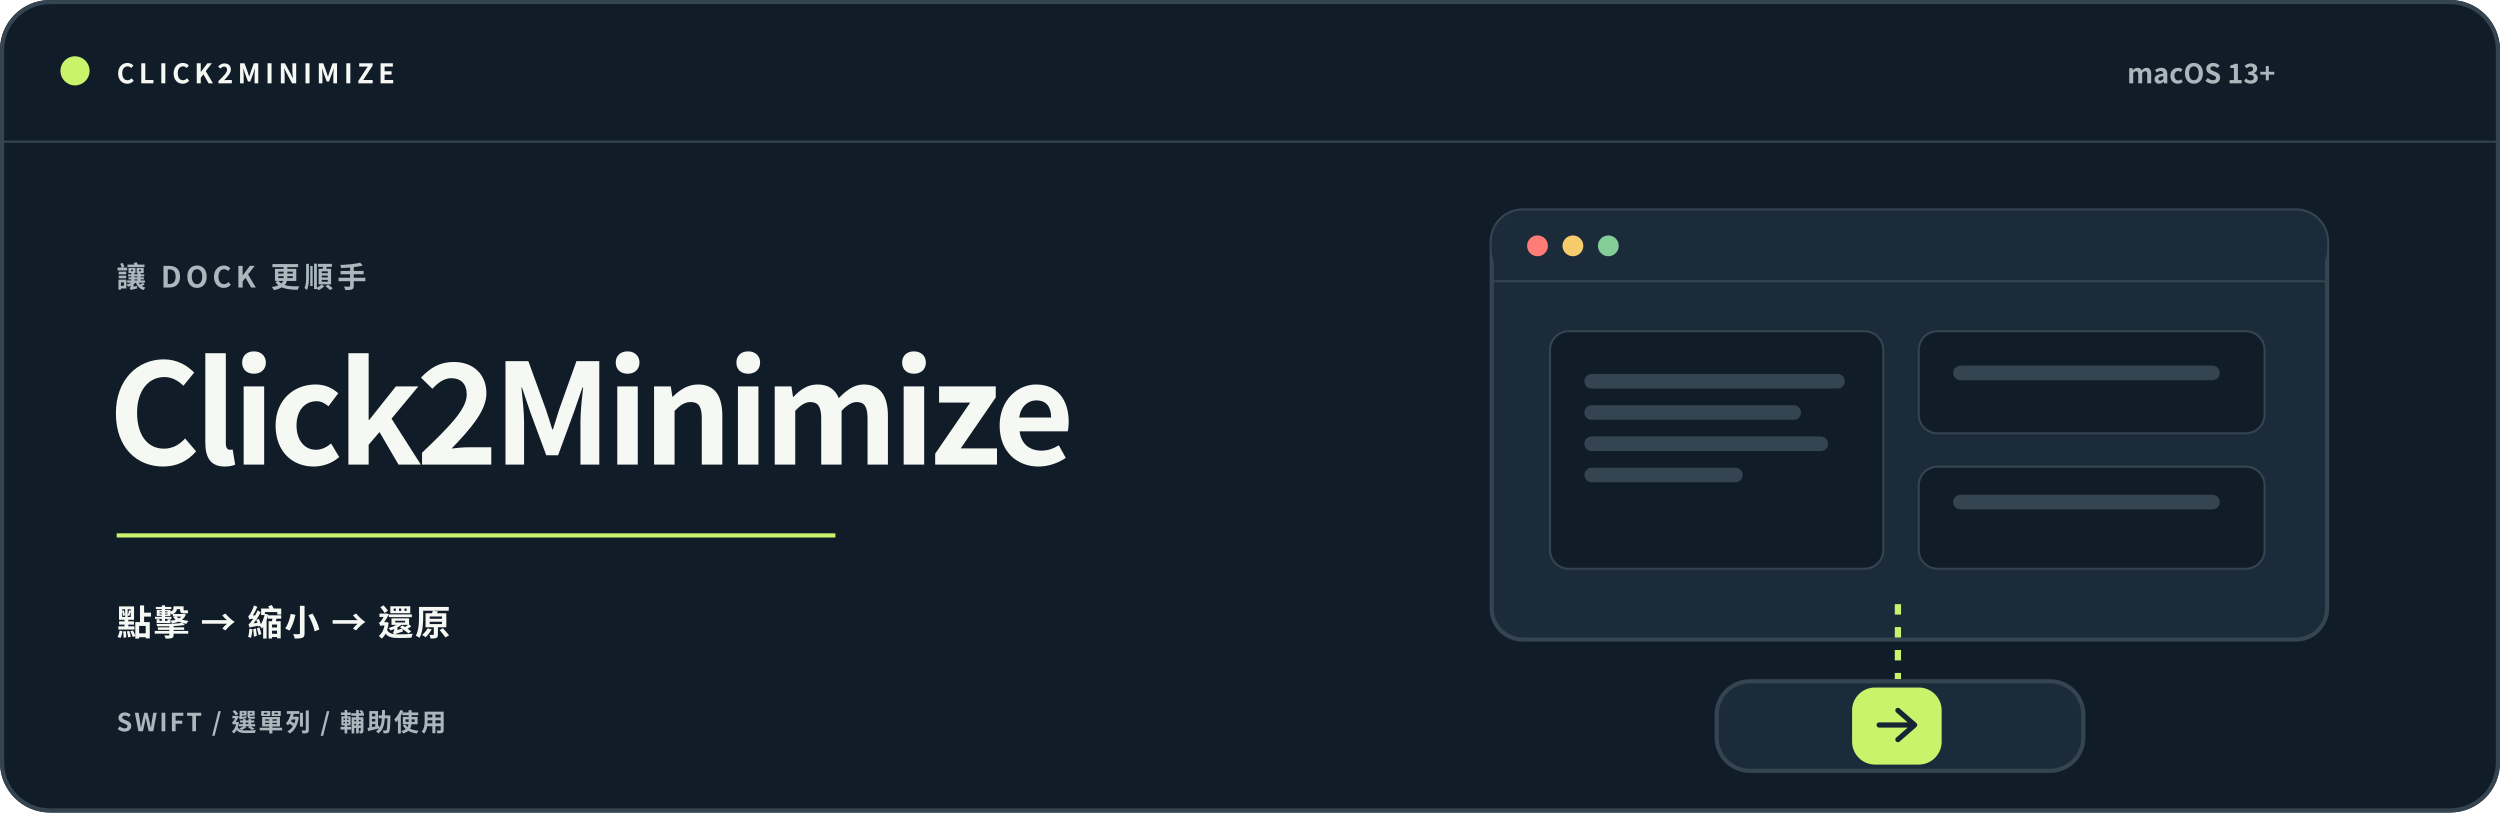
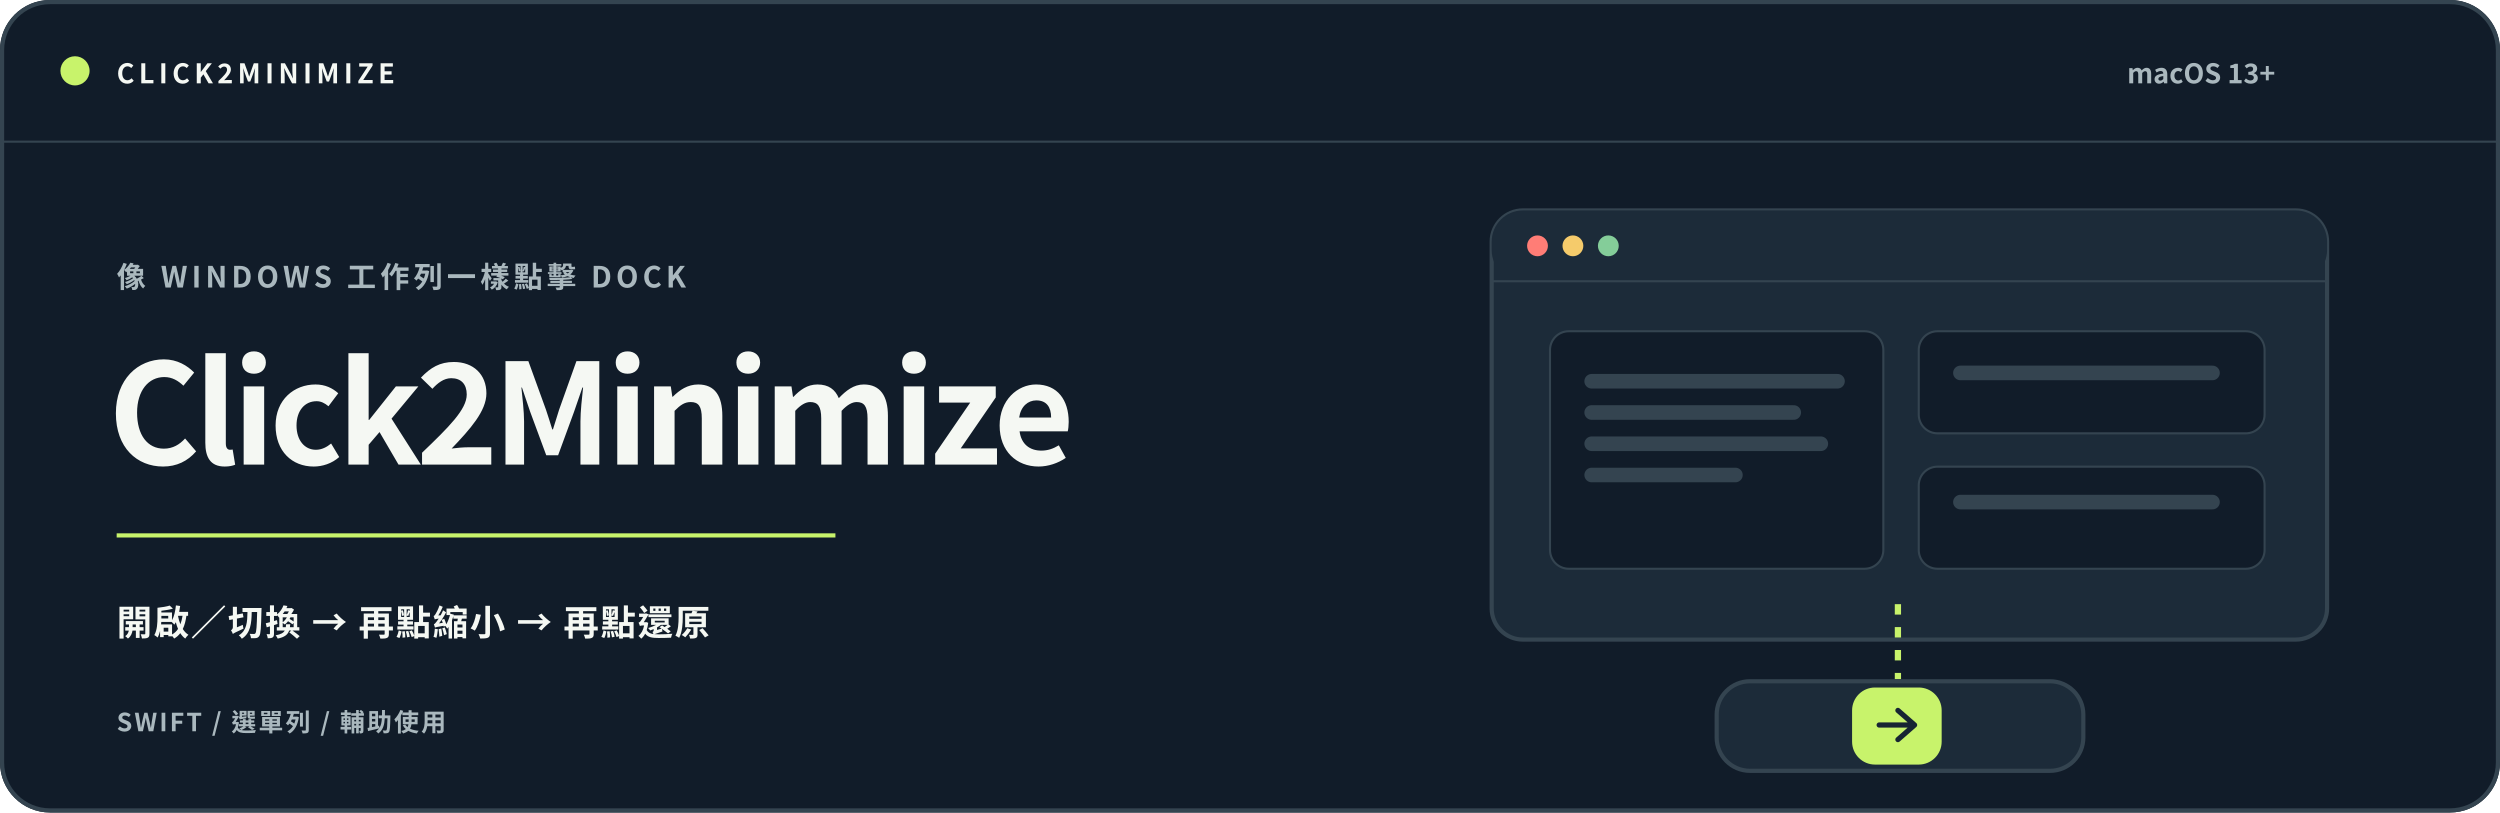
<svg xmlns="http://www.w3.org/2000/svg" width="1200" height="390" viewBox="0 0 1200 390" role="img" aria-labelledby="title desc">
  <rect width="1200" height="390" rx="24" fill="#111C29" />
  <rect x="1" y="1" width="1198" height="388" rx="23" fill="none" stroke="#344450" stroke-width="2" />
  <path d="M0 68H1200" stroke="#344450" />
  <circle cx="36" cy="34" r="7" fill="#C8F36B" />
  <text x="56" y="40" fill="#F5F8F3" font-size="13" font-weight="750" font-family="-apple-system, BlinkMacSystemFont, 'SF Pro Display', 'PingFang TC', 'Noto Sans CJK TC', Arial, sans-serif" letter-spacing="2.1">CLICK2MINIMIZE</text>
  <text x="1021" y="40" fill="#AAB8BE" font-size="13" font-weight="650" font-family="-apple-system, BlinkMacSystemFont, 'SF Pro Display', 'PingFang TC', 'Noto Sans CJK TC', Arial, sans-serif">macOS 13+</text>
-   <text x="56" y="138" fill="#AAB8BE" font-size="14" font-weight="700" font-family="-apple-system, BlinkMacSystemFont, 'SF Pro Display', 'PingFang TC', 'Noto Sans CJK TC', Arial, sans-serif" letter-spacing="2">讓 DOCK 更順手</text>
+   <text x="56" y="138" fill="#AAB8BE" font-size="14" font-weight="700" font-family="-apple-system, BlinkMacSystemFont, 'SF Pro Display', 'PingFang TC', 'Noto Sans CJK TC', Arial, sans-serif" letter-spacing="2">像 WINDOWS 工作列一樣點擊 DOCK</text>
  <text x="52" y="223" fill="#F5F8F3" font-size="67" font-weight="780" font-family="-apple-system, BlinkMacSystemFont, 'SF Pro Display', 'PingFang TC', 'Noto Sans CJK TC', Arial, sans-serif" letter-spacing="-2.7">Click2Minimize</text>
  <rect x="56" y="256" width="345" height="2" fill="#C8F36B" />
-   <text x="56" y="305" fill="#F5F8F3" font-size="17" font-weight="680" font-family="-apple-system, BlinkMacSystemFont, 'SF Pro Display', 'PingFang TC', 'Noto Sans CJK TC', Arial, sans-serif" letter-spacing=".8">點擊  →  縮小  →  還原</text>
+   <text x="56" y="305" fill="#F5F8F3" font-size="17" font-weight="680" font-family="-apple-system, BlinkMacSystemFont, 'SF Pro Display', 'PingFang TC', 'Noto Sans CJK TC', Arial, sans-serif" letter-spacing=".8">開啟／切換  →  再點縮小  →  再點還原</text>
  <text x="56" y="351" fill="#AAB8BE" font-size="12" font-weight="650" font-family="-apple-system, BlinkMacSystemFont, 'SF Pro Display', 'PingFang TC', 'Noto Sans CJK TC', Arial, sans-serif" letter-spacing="1">SWIFT  /  選單列  /  輔助使用</text>
  <rect x="716" y="101" width="401" height="206" rx="15" fill="#1C2B39" stroke="#344450" stroke-width="2" />
  <rect x="716" y="101" width="401" height="34" rx="15" fill="#1C2B39" />
  <path d="M716 135H1117" stroke="#344450" />
  <circle cx="738" cy="118" r="5" fill="#FF7D76" />
  <circle cx="755" cy="118" r="5" fill="#F5CB6B" />
  <circle cx="772" cy="118" r="5" fill="#84CD99" />
  <rect x="744" y="159" width="160" height="114" rx="9" fill="#111C29" stroke="#344450" />
  <rect x="921" y="159" width="166" height="49" rx="9" fill="#111C29" stroke="#344450" />
  <rect x="921" y="224" width="166" height="49" rx="9" fill="#111C29" stroke="#344450" />
  <path d="M764 183H882M764 198H861M764 213H874M764 228H833M941 179H1062M941 241H1062" stroke="#344450" stroke-width="7" stroke-linecap="round" />
  <path d="M911 290v36" stroke="#C8F36B" stroke-width="3" stroke-dasharray="5 6" />
  <rect x="824" y="327" width="176" height="43" rx="16" fill="#1C2B39" stroke="#344450" stroke-width="2" />
  <rect x="889" y="330" width="43" height="37" rx="11" fill="#C8F36B" />
  <path d="M902 348h17m-8-7 8 7-8 7" fill="none" stroke="#172433" stroke-width="2.5" stroke-linecap="round" stroke-linejoin="round" />
</svg>
